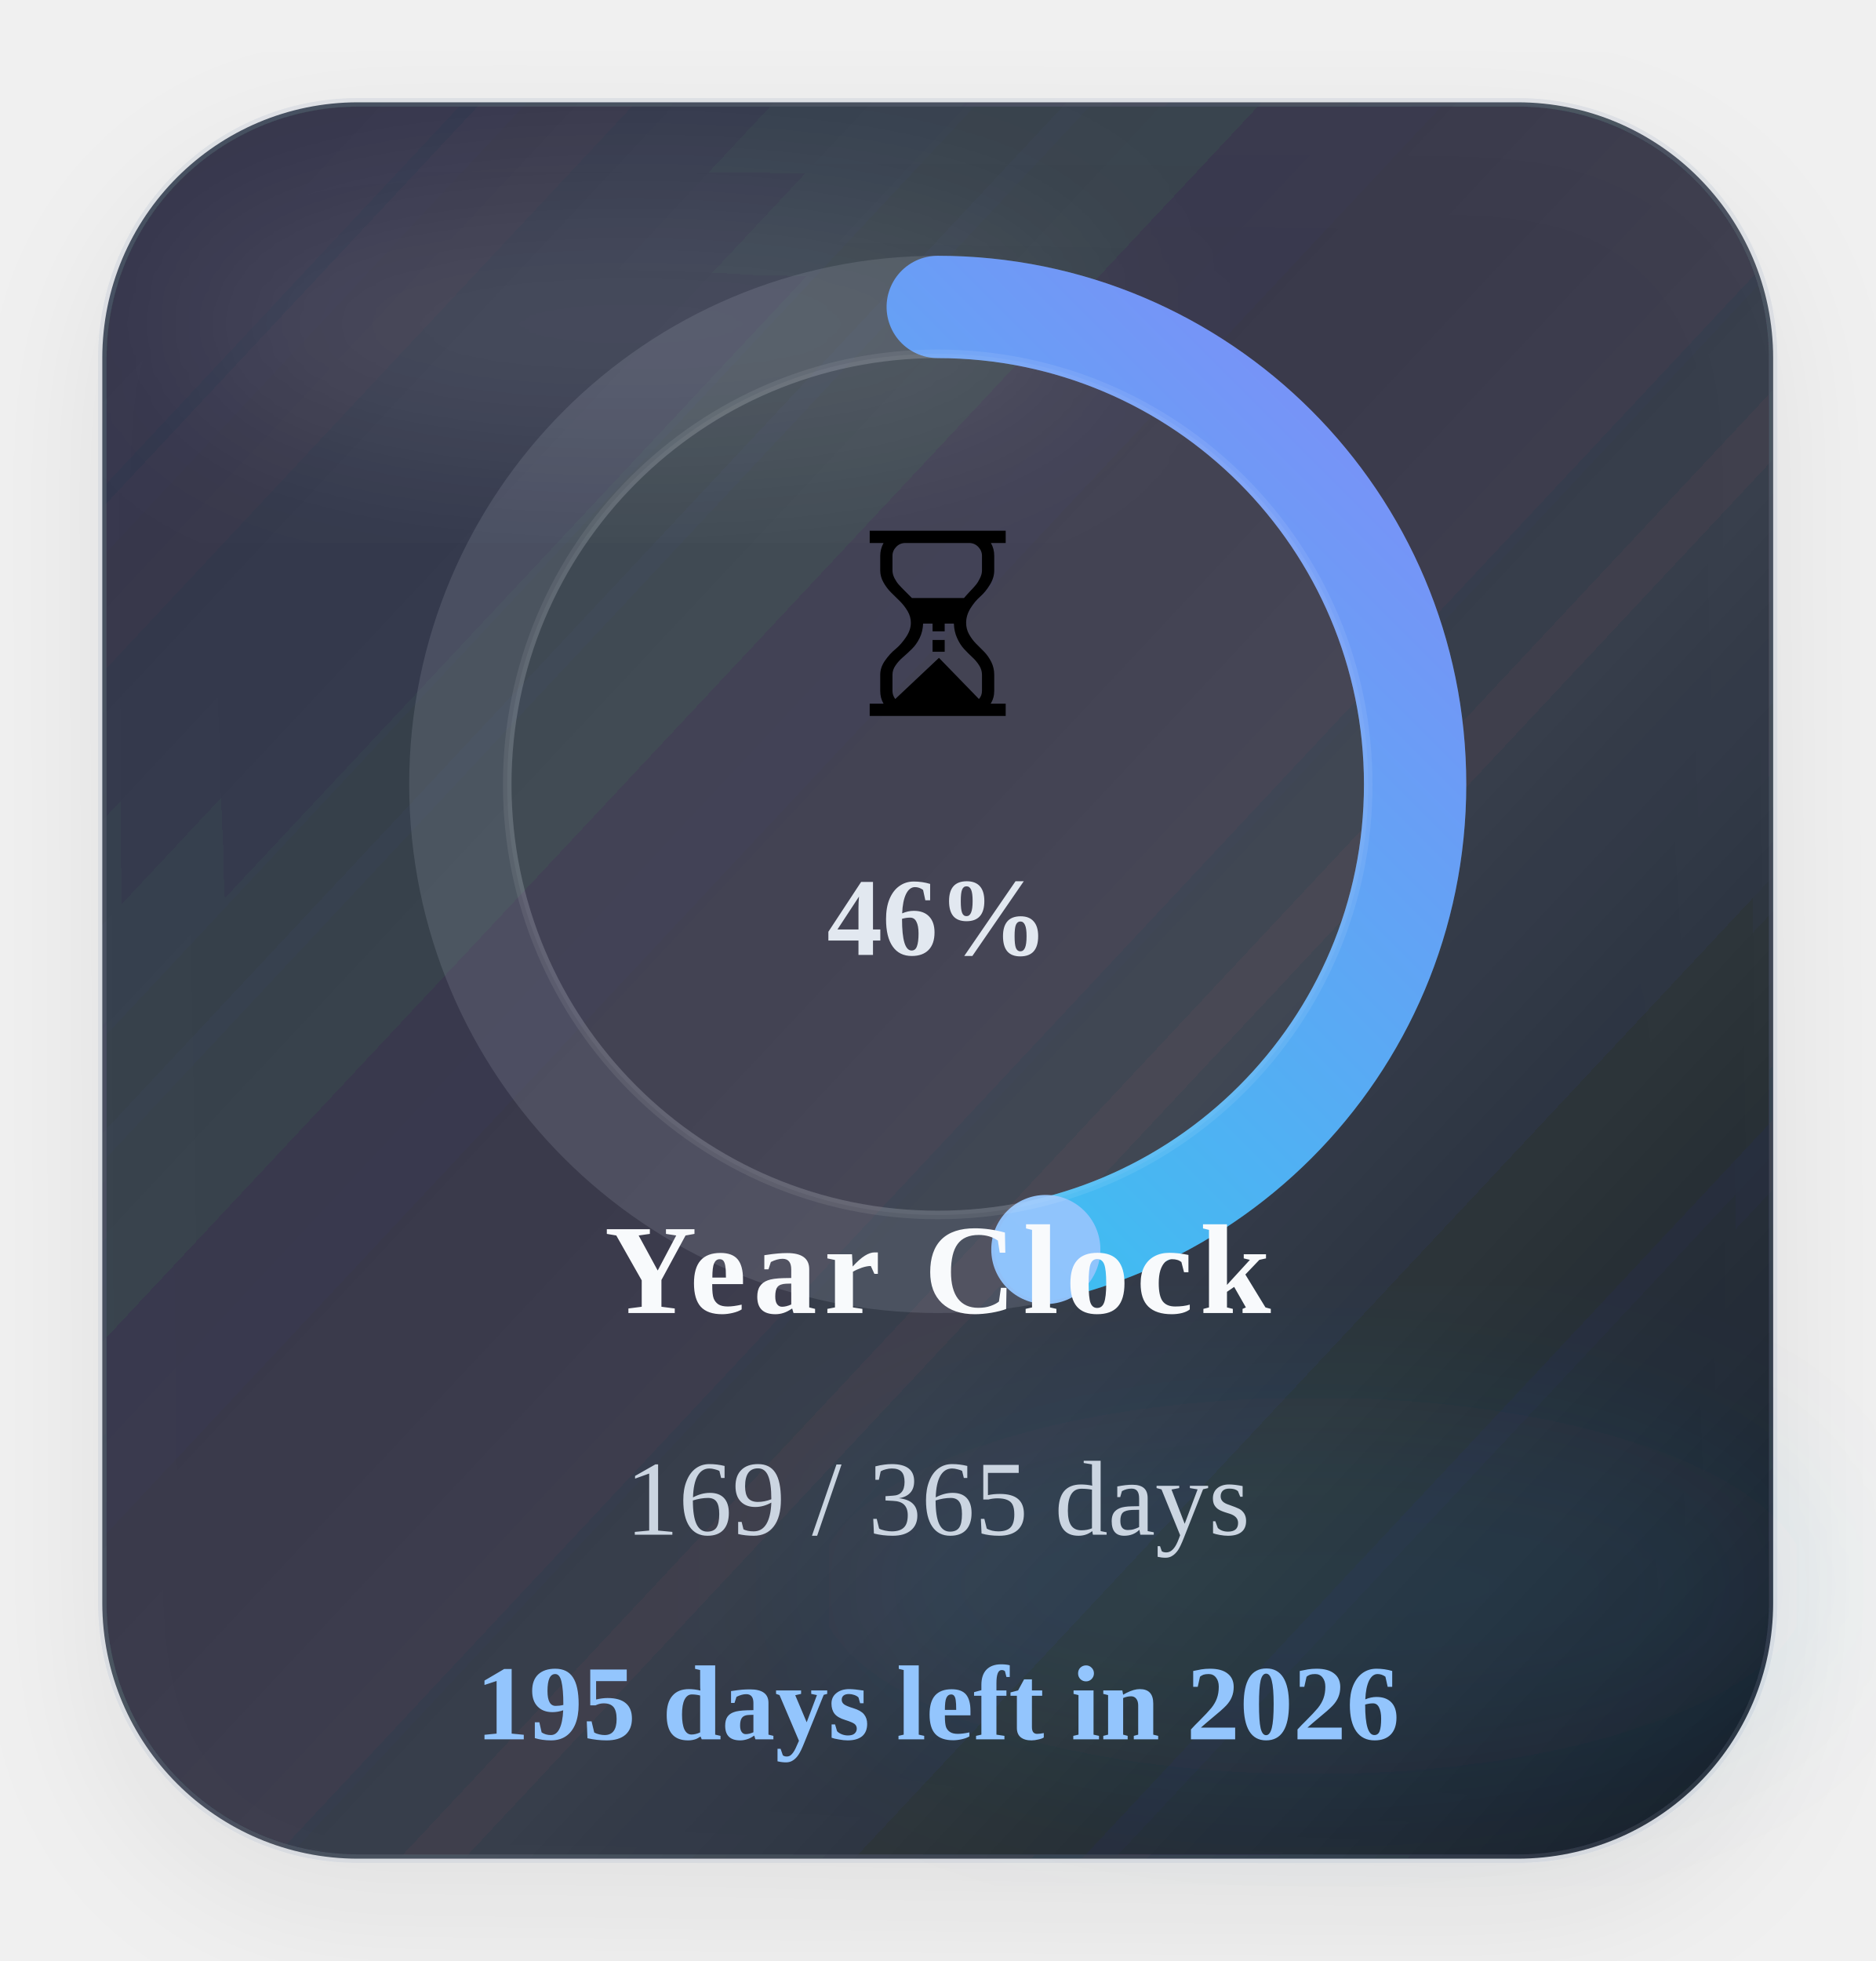
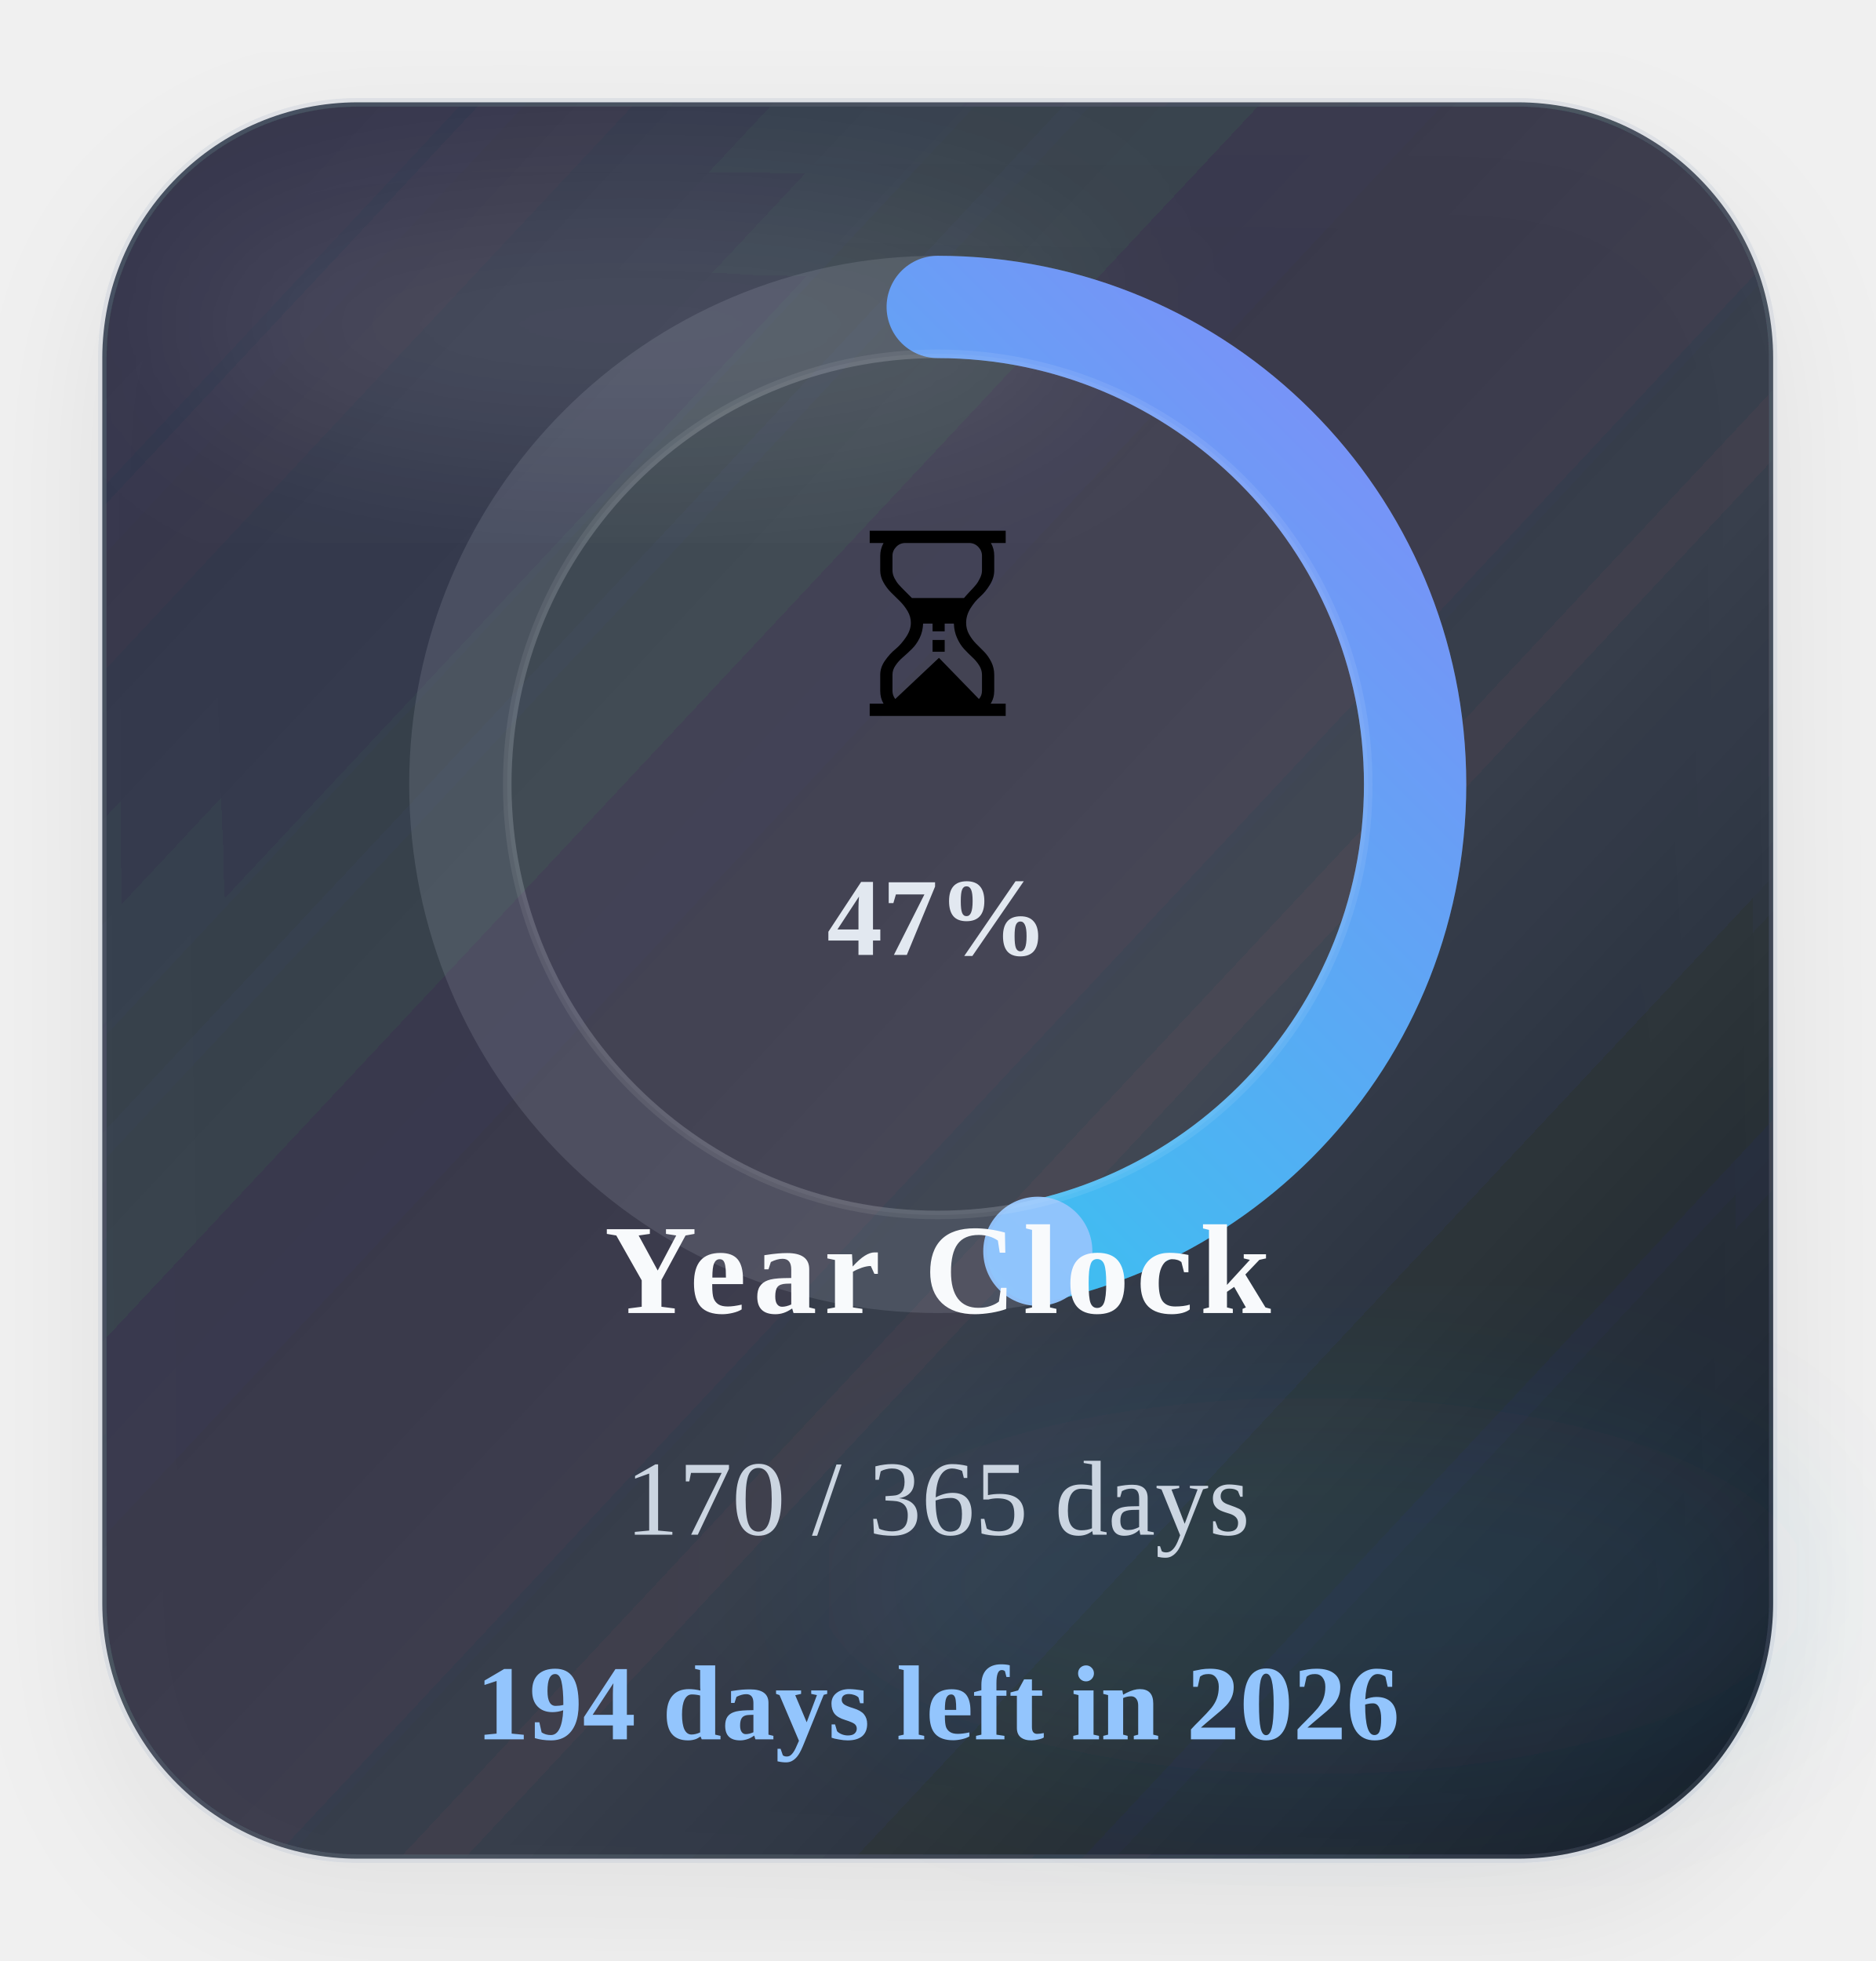
<svg xmlns="http://www.w3.org/2000/svg" width="220" height="230" viewBox="0 0 220 230" role="img" aria-label="Time progress for 2026">
  <defs>
    <linearGradient id="timeGradient" x1="0%" y1="0%" x2="100%" y2="100%">
      <stop offset="0%" stop-color="#22d3ee" />
      <stop offset="100%" stop-color="#818cf8" />
    </linearGradient>
    <linearGradient id="timeCard" x1="0%" y1="0%" x2="100%" y2="100%">
      <stop offset="0%" stop-color="#1c2537" stop-opacity="0.88" />
      <stop offset="60%" stop-color="#111827" stop-opacity="0.8" />
      <stop offset="100%" stop-color="#0b1220" stop-opacity="0.96" />
    </linearGradient>
    <filter id="timeShadow" x="-25%" y="-25%" width="150%" height="150%">
      <feDropShadow dx="0" dy="6" stdDeviation="8" flood-color="#020617" flood-opacity="0.08" />
    </filter>
    <filter id="timeBlur" x="-30%" y="-30%" width="160%" height="160%">
      <feGaussianBlur stdDeviation="10" />
    </filter>
  </defs>
  <rect x="12" y="12" width="196" height="206" rx="30" fill="url(#timeCard)" stroke="#94a3b8" stroke-opacity="0.18" filter="url(#timeShadow)" />
  <ellipse cx="74" cy="38" rx="54" ry="16" fill="#ffffff" fill-opacity="0.09" filter="url(#timeBlur)" />
  <ellipse cx="154" cy="186" rx="58" ry="22" fill="#38bdf8" fill-opacity="0.08" filter="url(#timeBlur)" />
  <circle class="ring-track" cx="110" cy="92" r="56" fill="none" stroke="#cbd5e1" stroke-opacity="0.14" stroke-width="12" />
-   <circle class="progress-ring" cx="110" cy="92" r="56" fill="none" stroke="url(#timeGradient)" stroke-width="12" stroke-linecap="round" stroke-dasharray="351.86" stroke-dashoffset="188.72" data-target-offset="188.72" data-ring-length="351.86" transform="rotate(-90 110 92)" />
-   <circle class="progress-endcap" cx="122.68" cy="146.55" r="6.4" fill="#93c5fd" fill-opacity="0.96" data-center-x="110" data-center-y="92" data-radius="56" data-target-angle="76.9117" />
+   <circle class="progress-ring" cx="110" cy="92" r="56" fill="none" stroke="url(#timeGradient)" stroke-width="12" stroke-linecap="round" stroke-dasharray="351.86" stroke-dashoffset="187.76" data-target-offset="187.76" data-ring-length="351.86" transform="rotate(-90 110 92)" />
+   <circle class="progress-endcap" cx="121.74" cy="146.76" r="6.4" fill="#93c5fd" fill-opacity="0.96" data-center-x="110" data-center-y="92" data-radius="56" data-target-angle="77.8980" />
  <circle class="ring-core" cx="110" cy="92" r="50.5" fill="#ffffff" fill-opacity="0.05" stroke="#ffffff" stroke-opacity="0.08" />
  <text class="progress-emoji" x="110" y="84" text-anchor="middle" font-size="30">⏳</text>
-   <text class="progress-percent" x="110" y="112" text-anchor="middle" font-size="13" font-weight="700" fill="#e2e8f0">46%</text>
+   <text class="progress-percent" x="110" y="112" text-anchor="middle" font-size="13" font-weight="700" fill="#e2e8f0">47%</text>
  <text class="progress-label" x="110" y="154" text-anchor="middle" font-size="15" font-weight="700" letter-spacing="0.8" fill="#f8fafc">Year Clock</text>
-   <text class="progress-value" x="110" y="180" text-anchor="middle" font-size="12.5" fill="#cbd5e1">169 / 365 days</text>
-   <text class="progress-status" data-status-state="remaining" x="110" y="204" text-anchor="middle" font-size="12.5" font-weight="700" fill="#93c5fd">195 days left in 2026</text>
+   <text class="progress-value" x="110" y="180" text-anchor="middle" font-size="12.5" fill="#cbd5e1">170 / 365 days</text>
+   <text class="progress-status" data-status-state="remaining" x="110" y="204" text-anchor="middle" font-size="12.5" font-weight="700" fill="#93c5fd">194 days left in 2026</text>
</svg>
